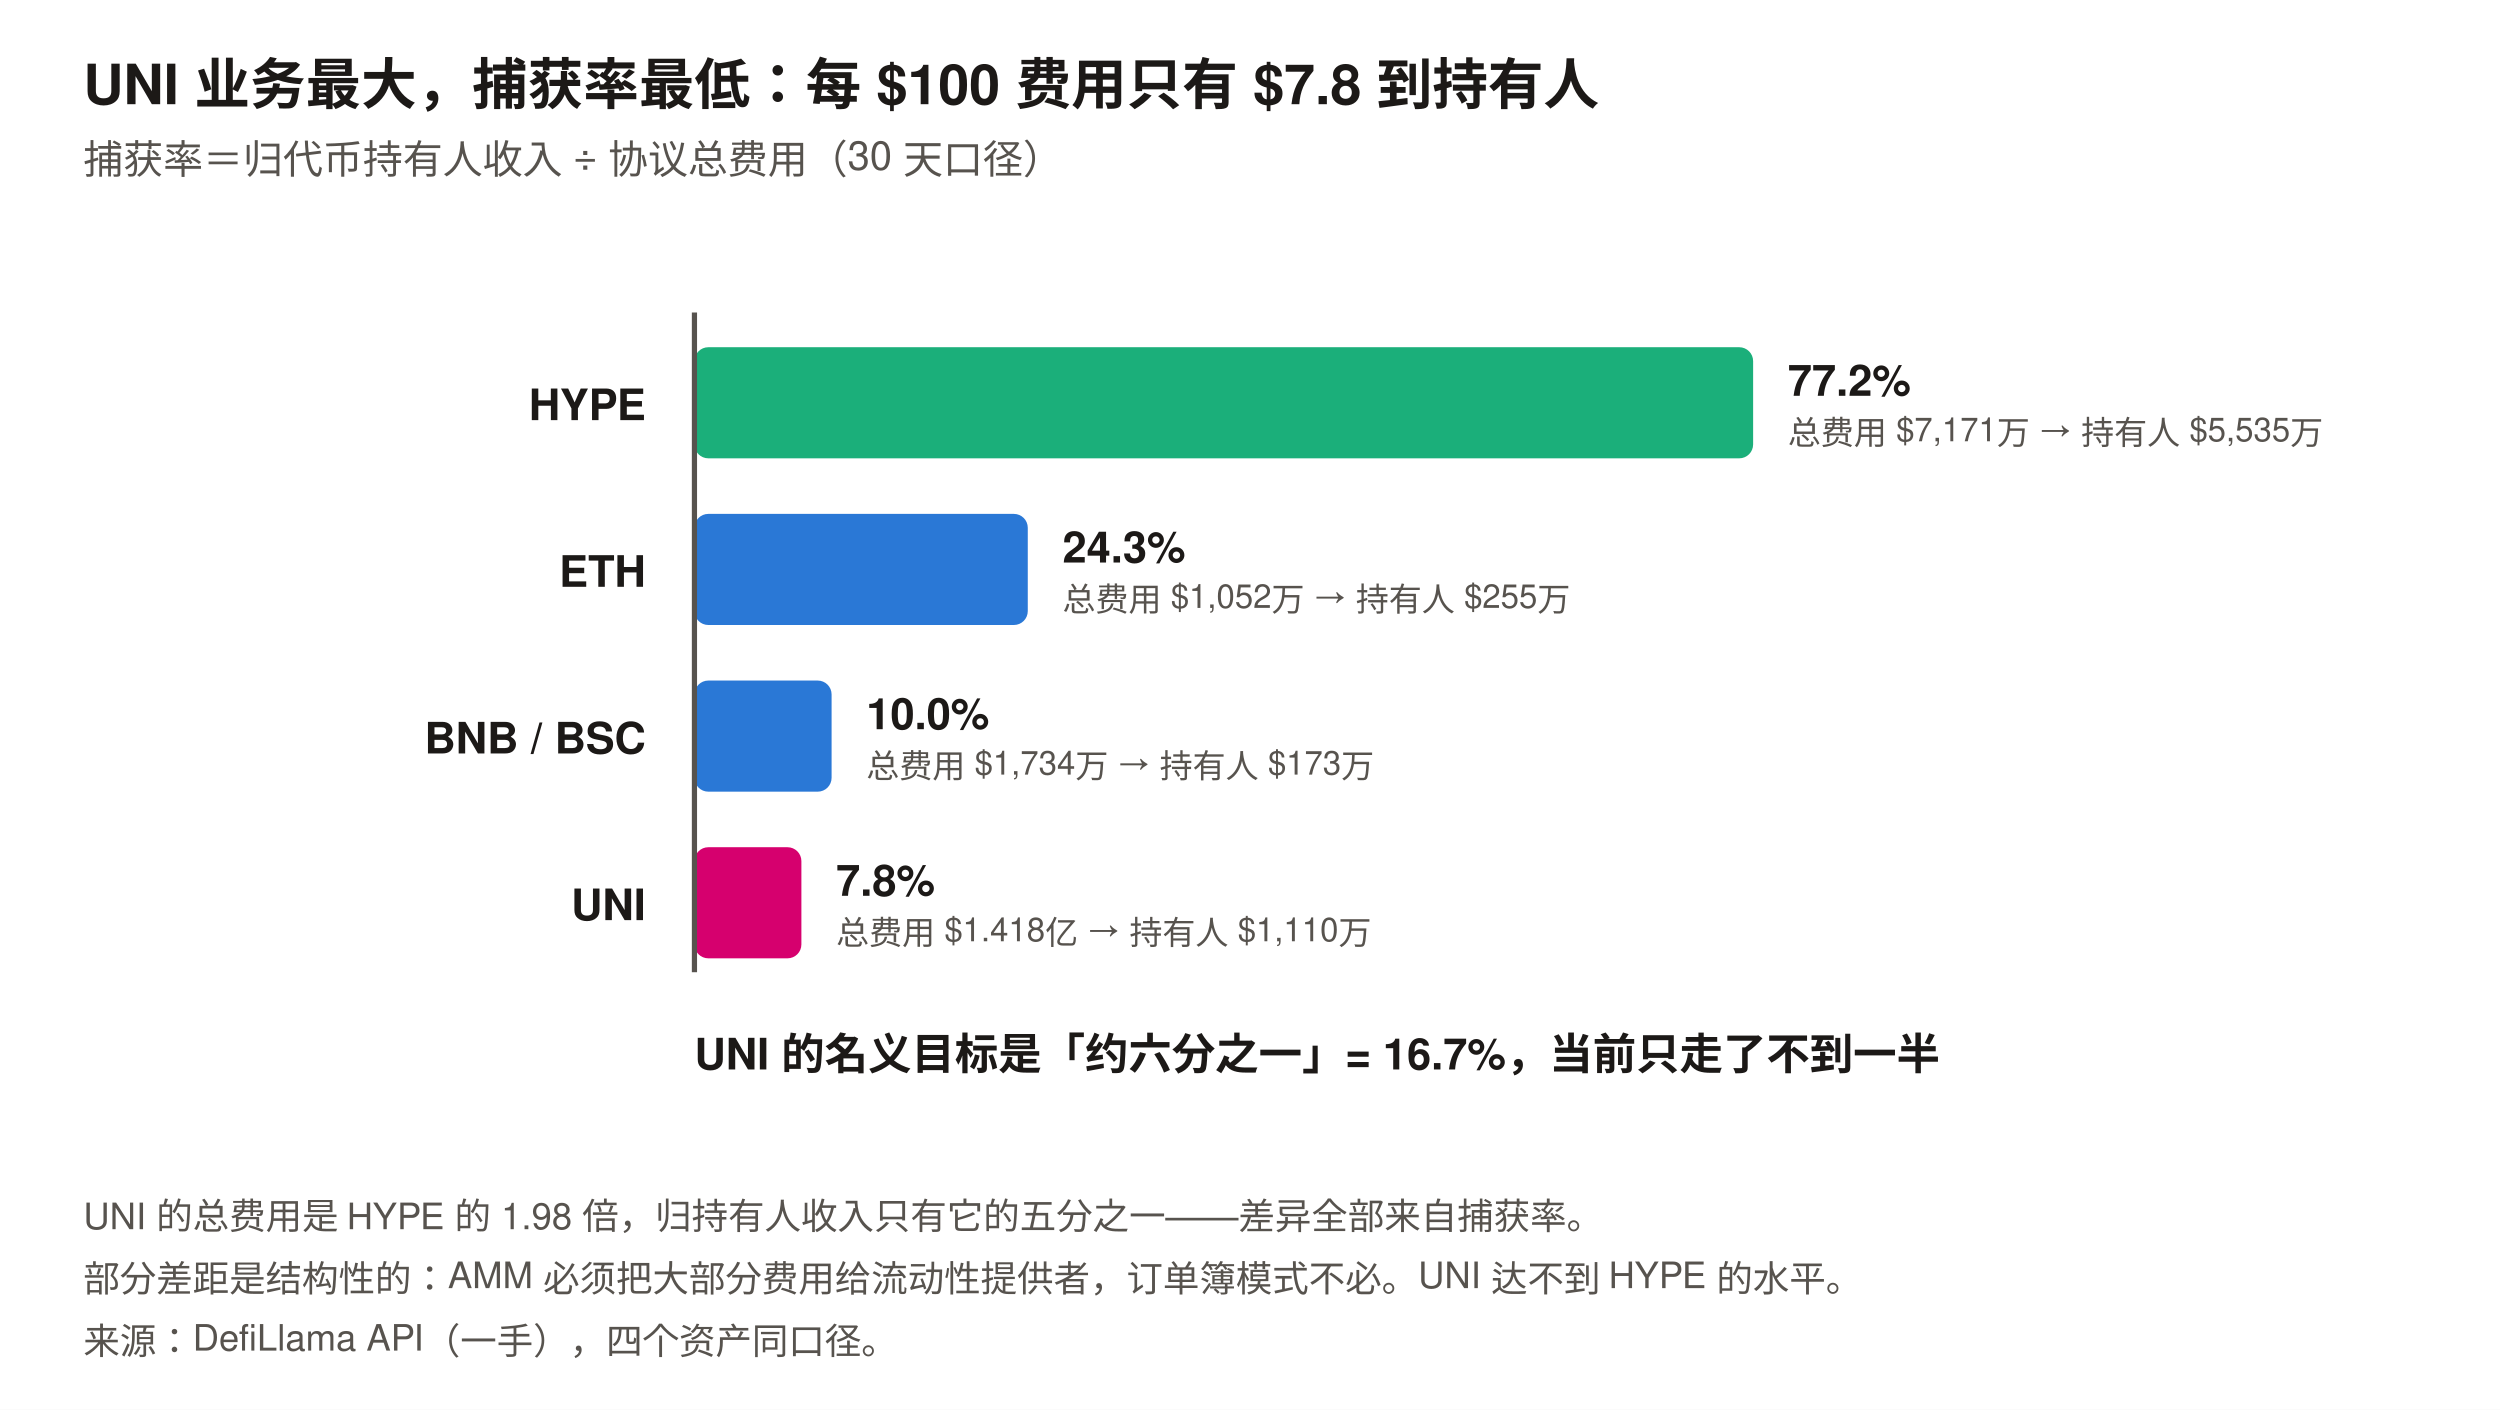
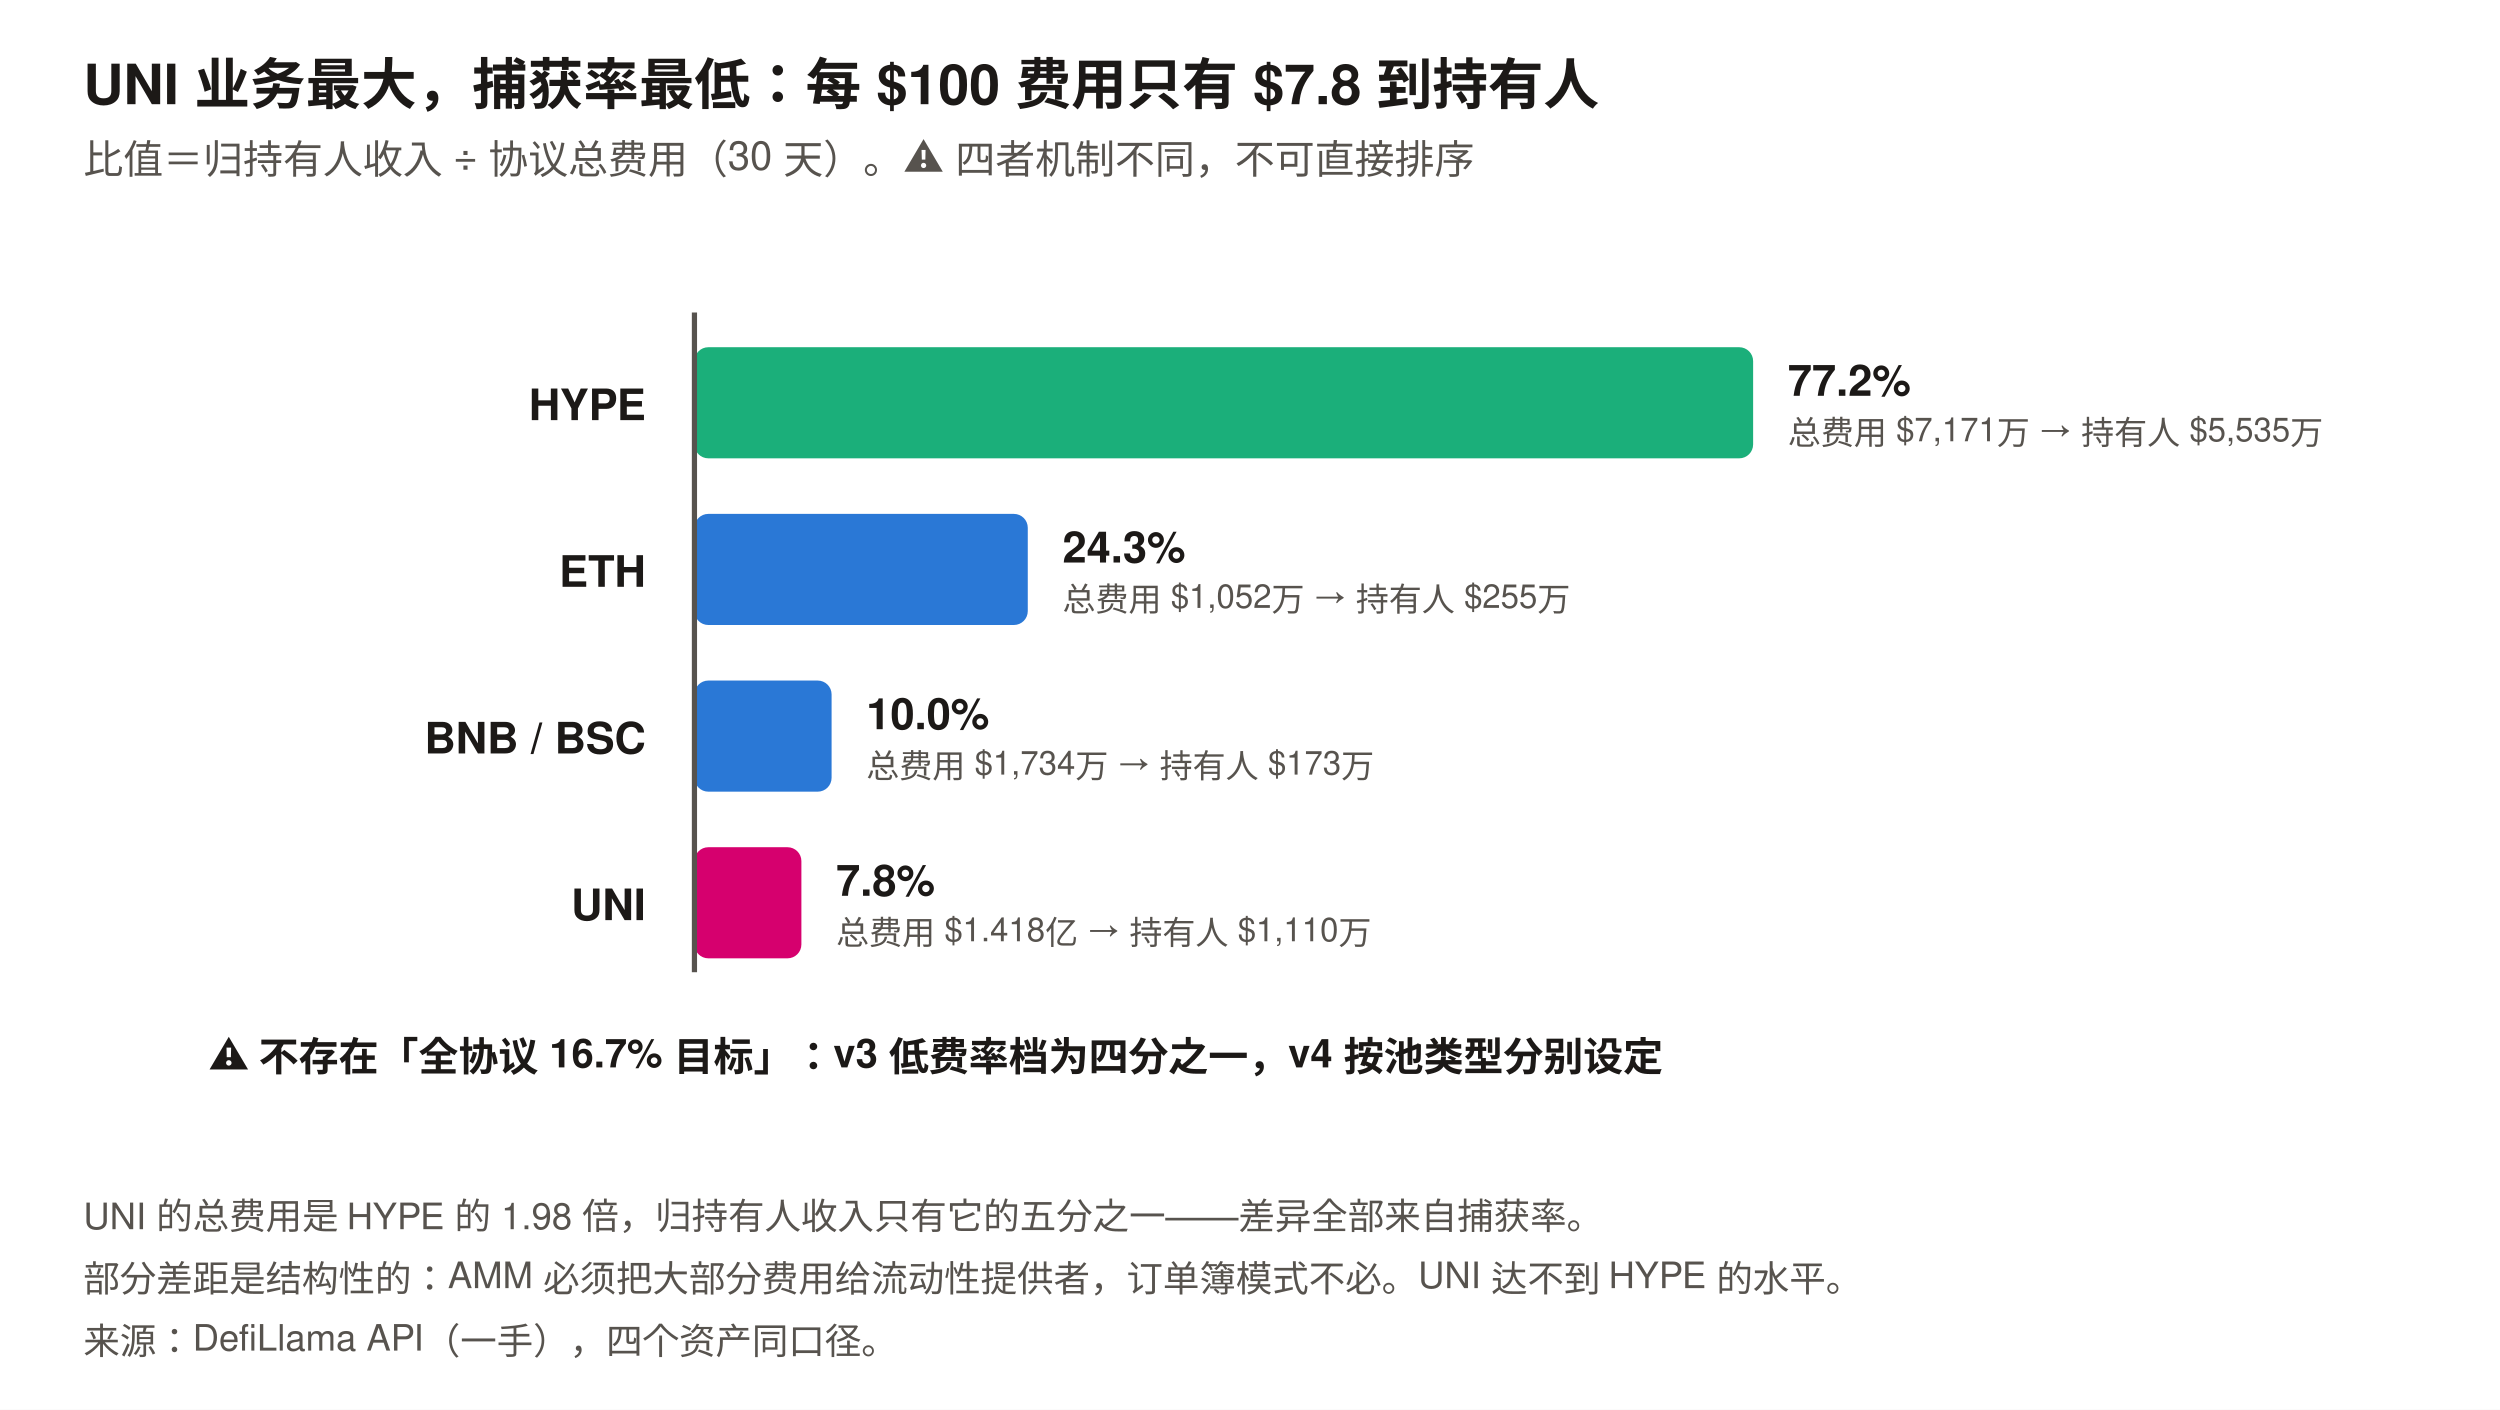
<svg xmlns="http://www.w3.org/2000/svg" viewBox="0 0 720 406" width="720" height="406" font-family="-apple-system,BlinkMacSystemFont,&quot;Segoe UI&quot;,&quot;PingFang SC&quot;,&quot;Hiragino Sans GB&quot;,&quot;Microsoft YaHei&quot;,Helvetica,Arial,sans-serif">
  <rect width="720" height="406" fill="#fff" />
  <text x="24" y="30" font-size="16" font-weight="700" fill="#1c1917">UNI 业务最大，捕获率最低：每 $100 费用只有 $7.8 到持有人</text>
-   <text x="24" y="50" font-size="11.5" fill="#57534e">捕获率＝归代币持有人收入 ÷ 协议总费用（30 天口径）</text>
+   <text x="24" y="50" font-size="11.5" fill="#57534e">比值＝归持有人收入 ÷ 协议总费用（30 天）。⚠ 四者机制不同，不可直接排序</text>
  <rect x="200" y="100" width="304.9" height="32" rx="4" fill="#1baf7a" />
  <text x="186" y="121" font-size="12.5" font-weight="700" text-anchor="end" fill="#1c1917">HYPE</text>
  <text x="514.9" y="114" font-size="12.5" font-weight="700" fill="#1c1917">77.2%</text>
  <text x="514.9" y="128" font-size="9.5" fill="#57534e">总费用 $7,171万 → 持有人 $5,535万</text>
  <rect x="200" y="148" width="96.0" height="32" rx="4" fill="#2a78d6" />
  <text x="186" y="169" font-size="12.5" font-weight="700" text-anchor="end" fill="#1c1917">ETH</text>
  <text x="306.0" y="162" font-size="12.5" font-weight="700" fill="#1c1917">24.3%</text>
  <text x="306.0" y="176" font-size="9.5" fill="#57534e">总费用 $1,052万 → 持有人 $255万</text>
  <rect x="200" y="196" width="39.5" height="32" rx="4" fill="#2a78d6" />
  <text x="186" y="217" font-size="12.5" font-weight="700" text-anchor="end" fill="#1c1917">BNB / BSC</text>
  <text x="249.5" y="210" font-size="12.5" font-weight="700" fill="#1c1917">10.0%</text>
  <text x="249.5" y="224" font-size="9.5" fill="#57534e">总费用 $1,734万 → 持有人 $173万</text>
  <rect x="200" y="244" width="30.8" height="32" rx="4" fill="#d6006e" />
  <text x="186" y="265" font-size="12.5" font-weight="700" text-anchor="end" fill="#1c1917">UNI</text>
  <text x="240.8" y="258" font-size="12.5" font-weight="700" fill="#1c1917">7.8%</text>
  <text x="240.8" y="272" font-size="9.5" fill="#57534e">总费用 $1.418亿 → 持有人 $1,110万</text>
  <line x1="200" y1="90" x2="200" y2="280" stroke="#57534e" stroke-width="1.5" />
-   <text x="200" y="308" font-size="12.5" font-weight="800" fill="#1c1917">UNI 的名义目标是「约六分之一」= 16.7%，当前只走了不到一半</text>
+   <text x="60" y="308" font-size="11.5" font-weight="700" fill="#1c1917">⚠ 不存在「全协议 16.7% 目标」：v3 低费率档为四分之一，v4 按池类型分别设定</text>
  <text x="24" y="354" font-size="10.5" fill="#57534e">UNI 的总费用是 HYPE 的 1.98 倍，归持有人收入只有它的五分之一——差异全部来自捕获率。</text>
  <text x="24" y="372" font-size="10.5" fill="#57534e">部分差距是结构性的：AMM 必须把大部分费用给流动性提供者，订单簿模式不必。UNI 达不到 HYPE 的水平。</text>
  <text x="24" y="390" font-size="10.5" fill="#57534e">来源：DefiLlama API（一手），四个资产同口径。</text>
</svg>
